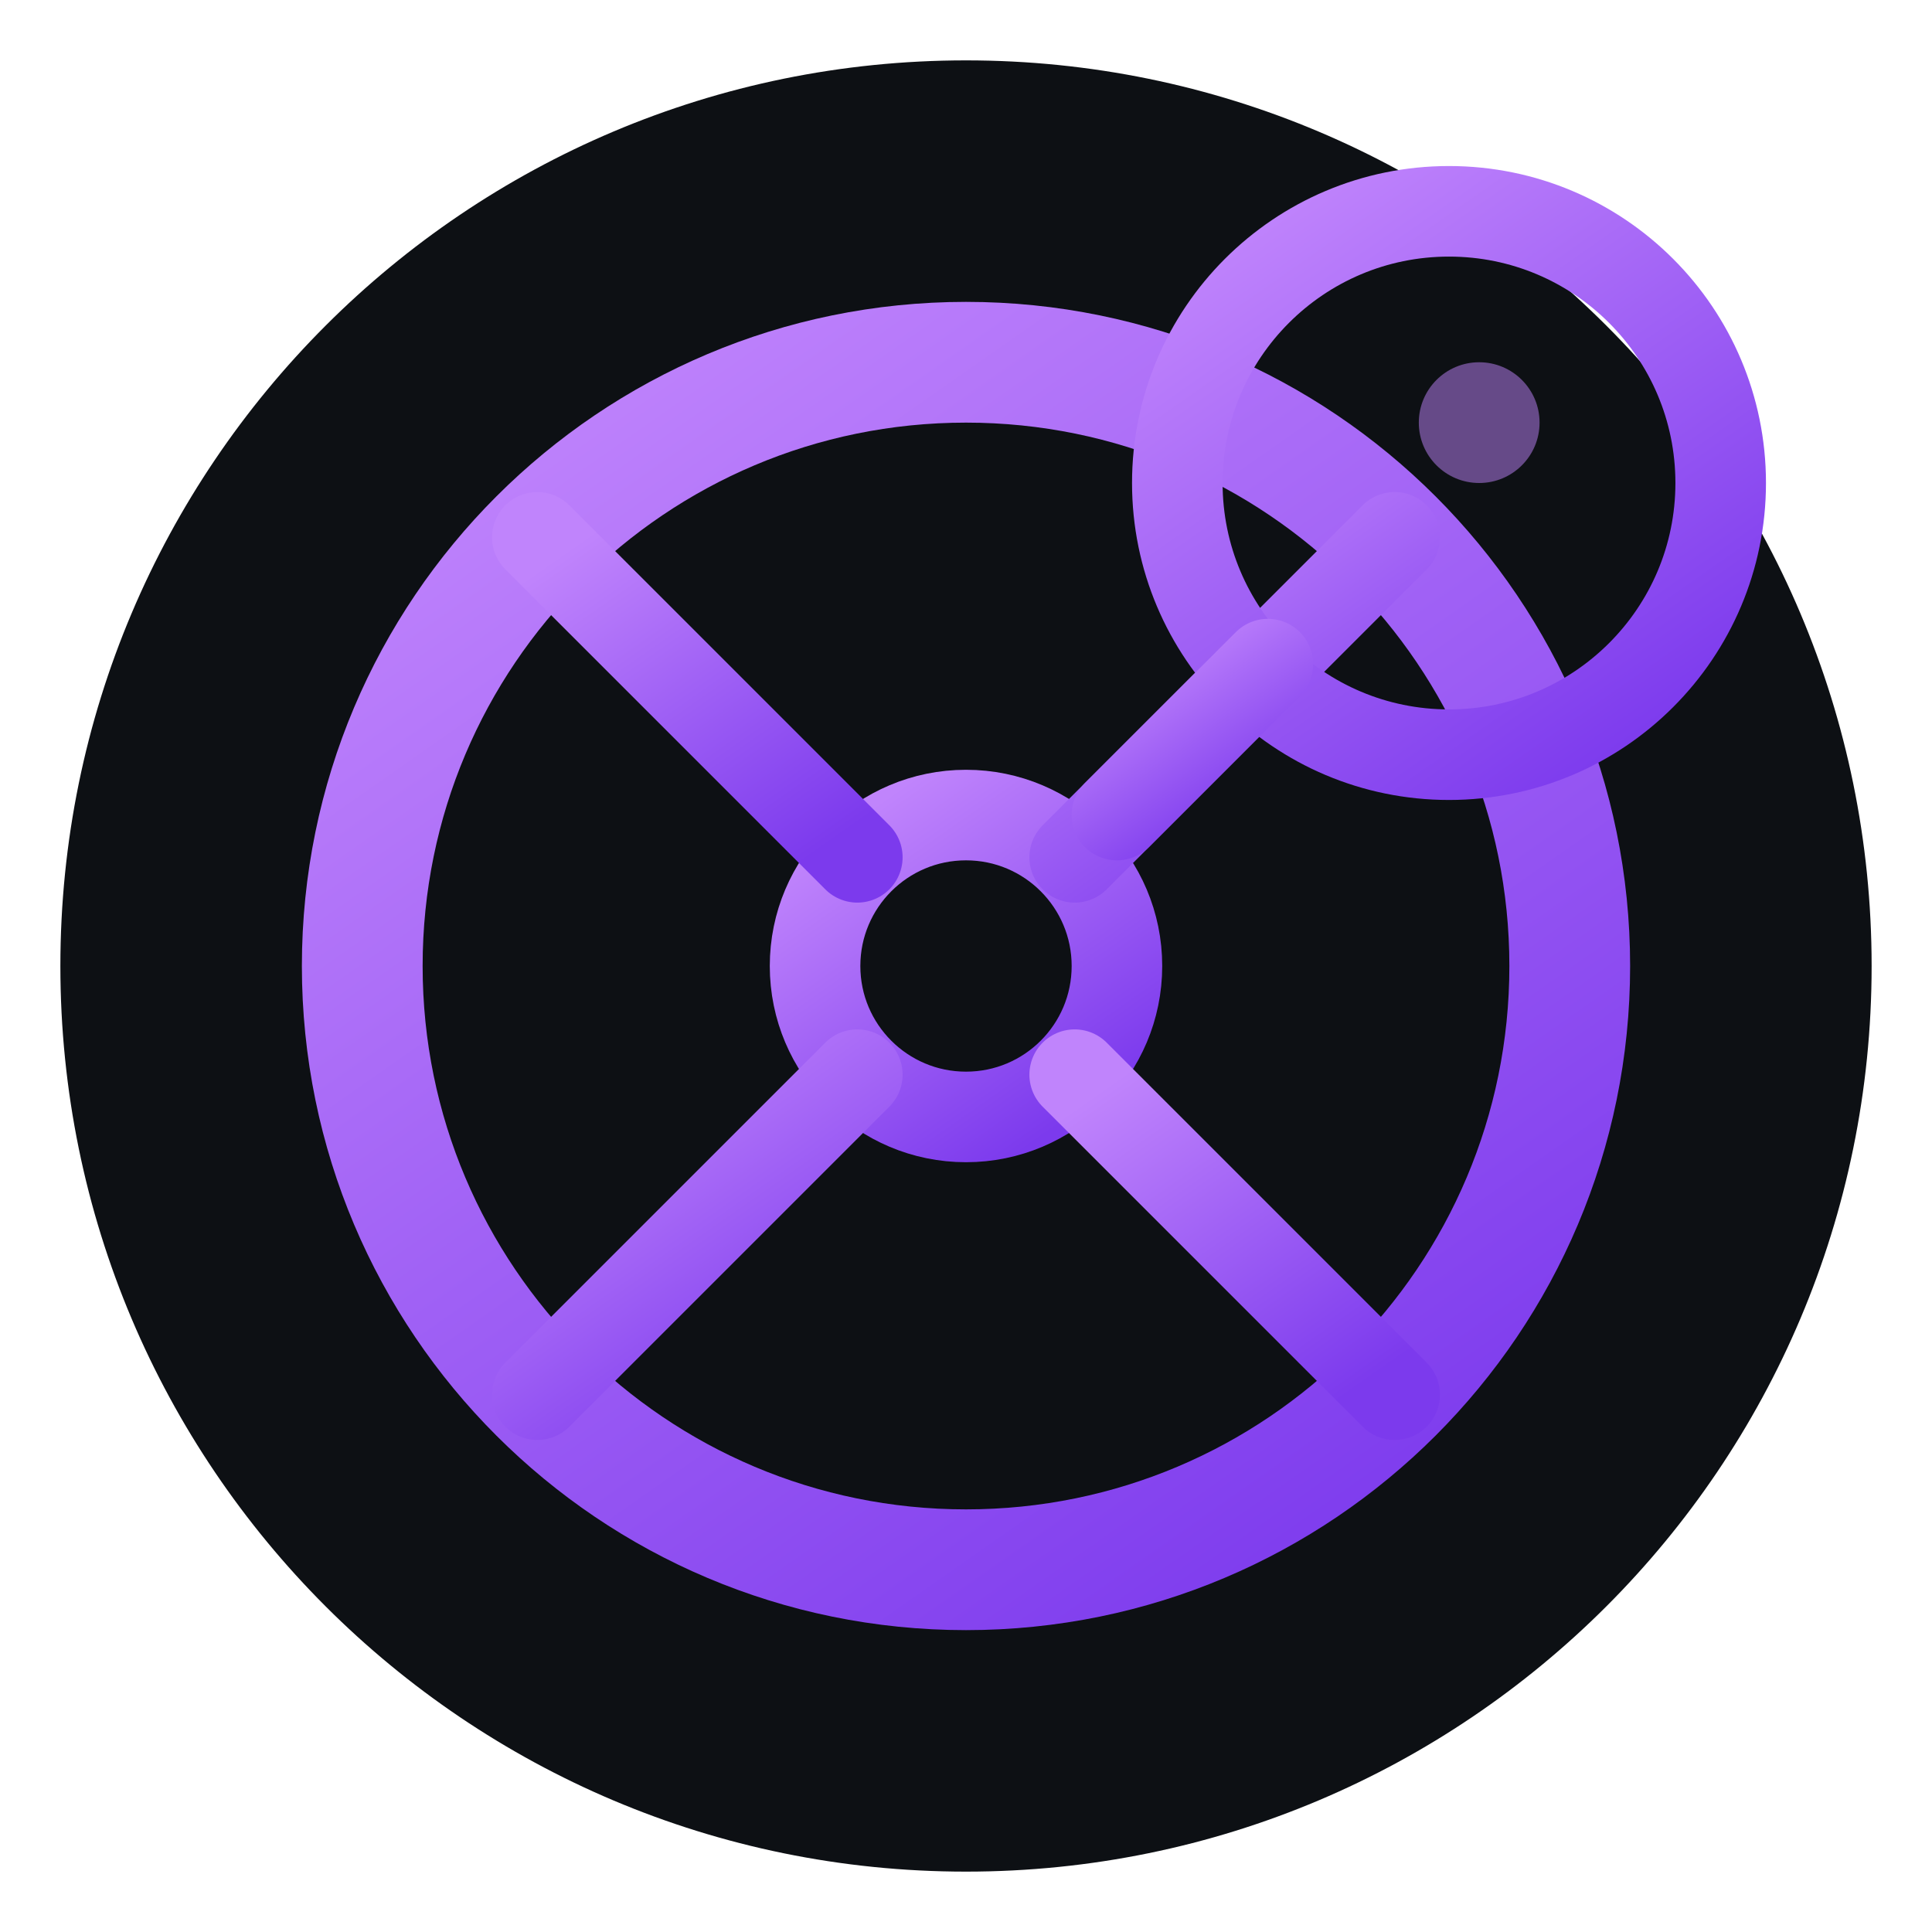
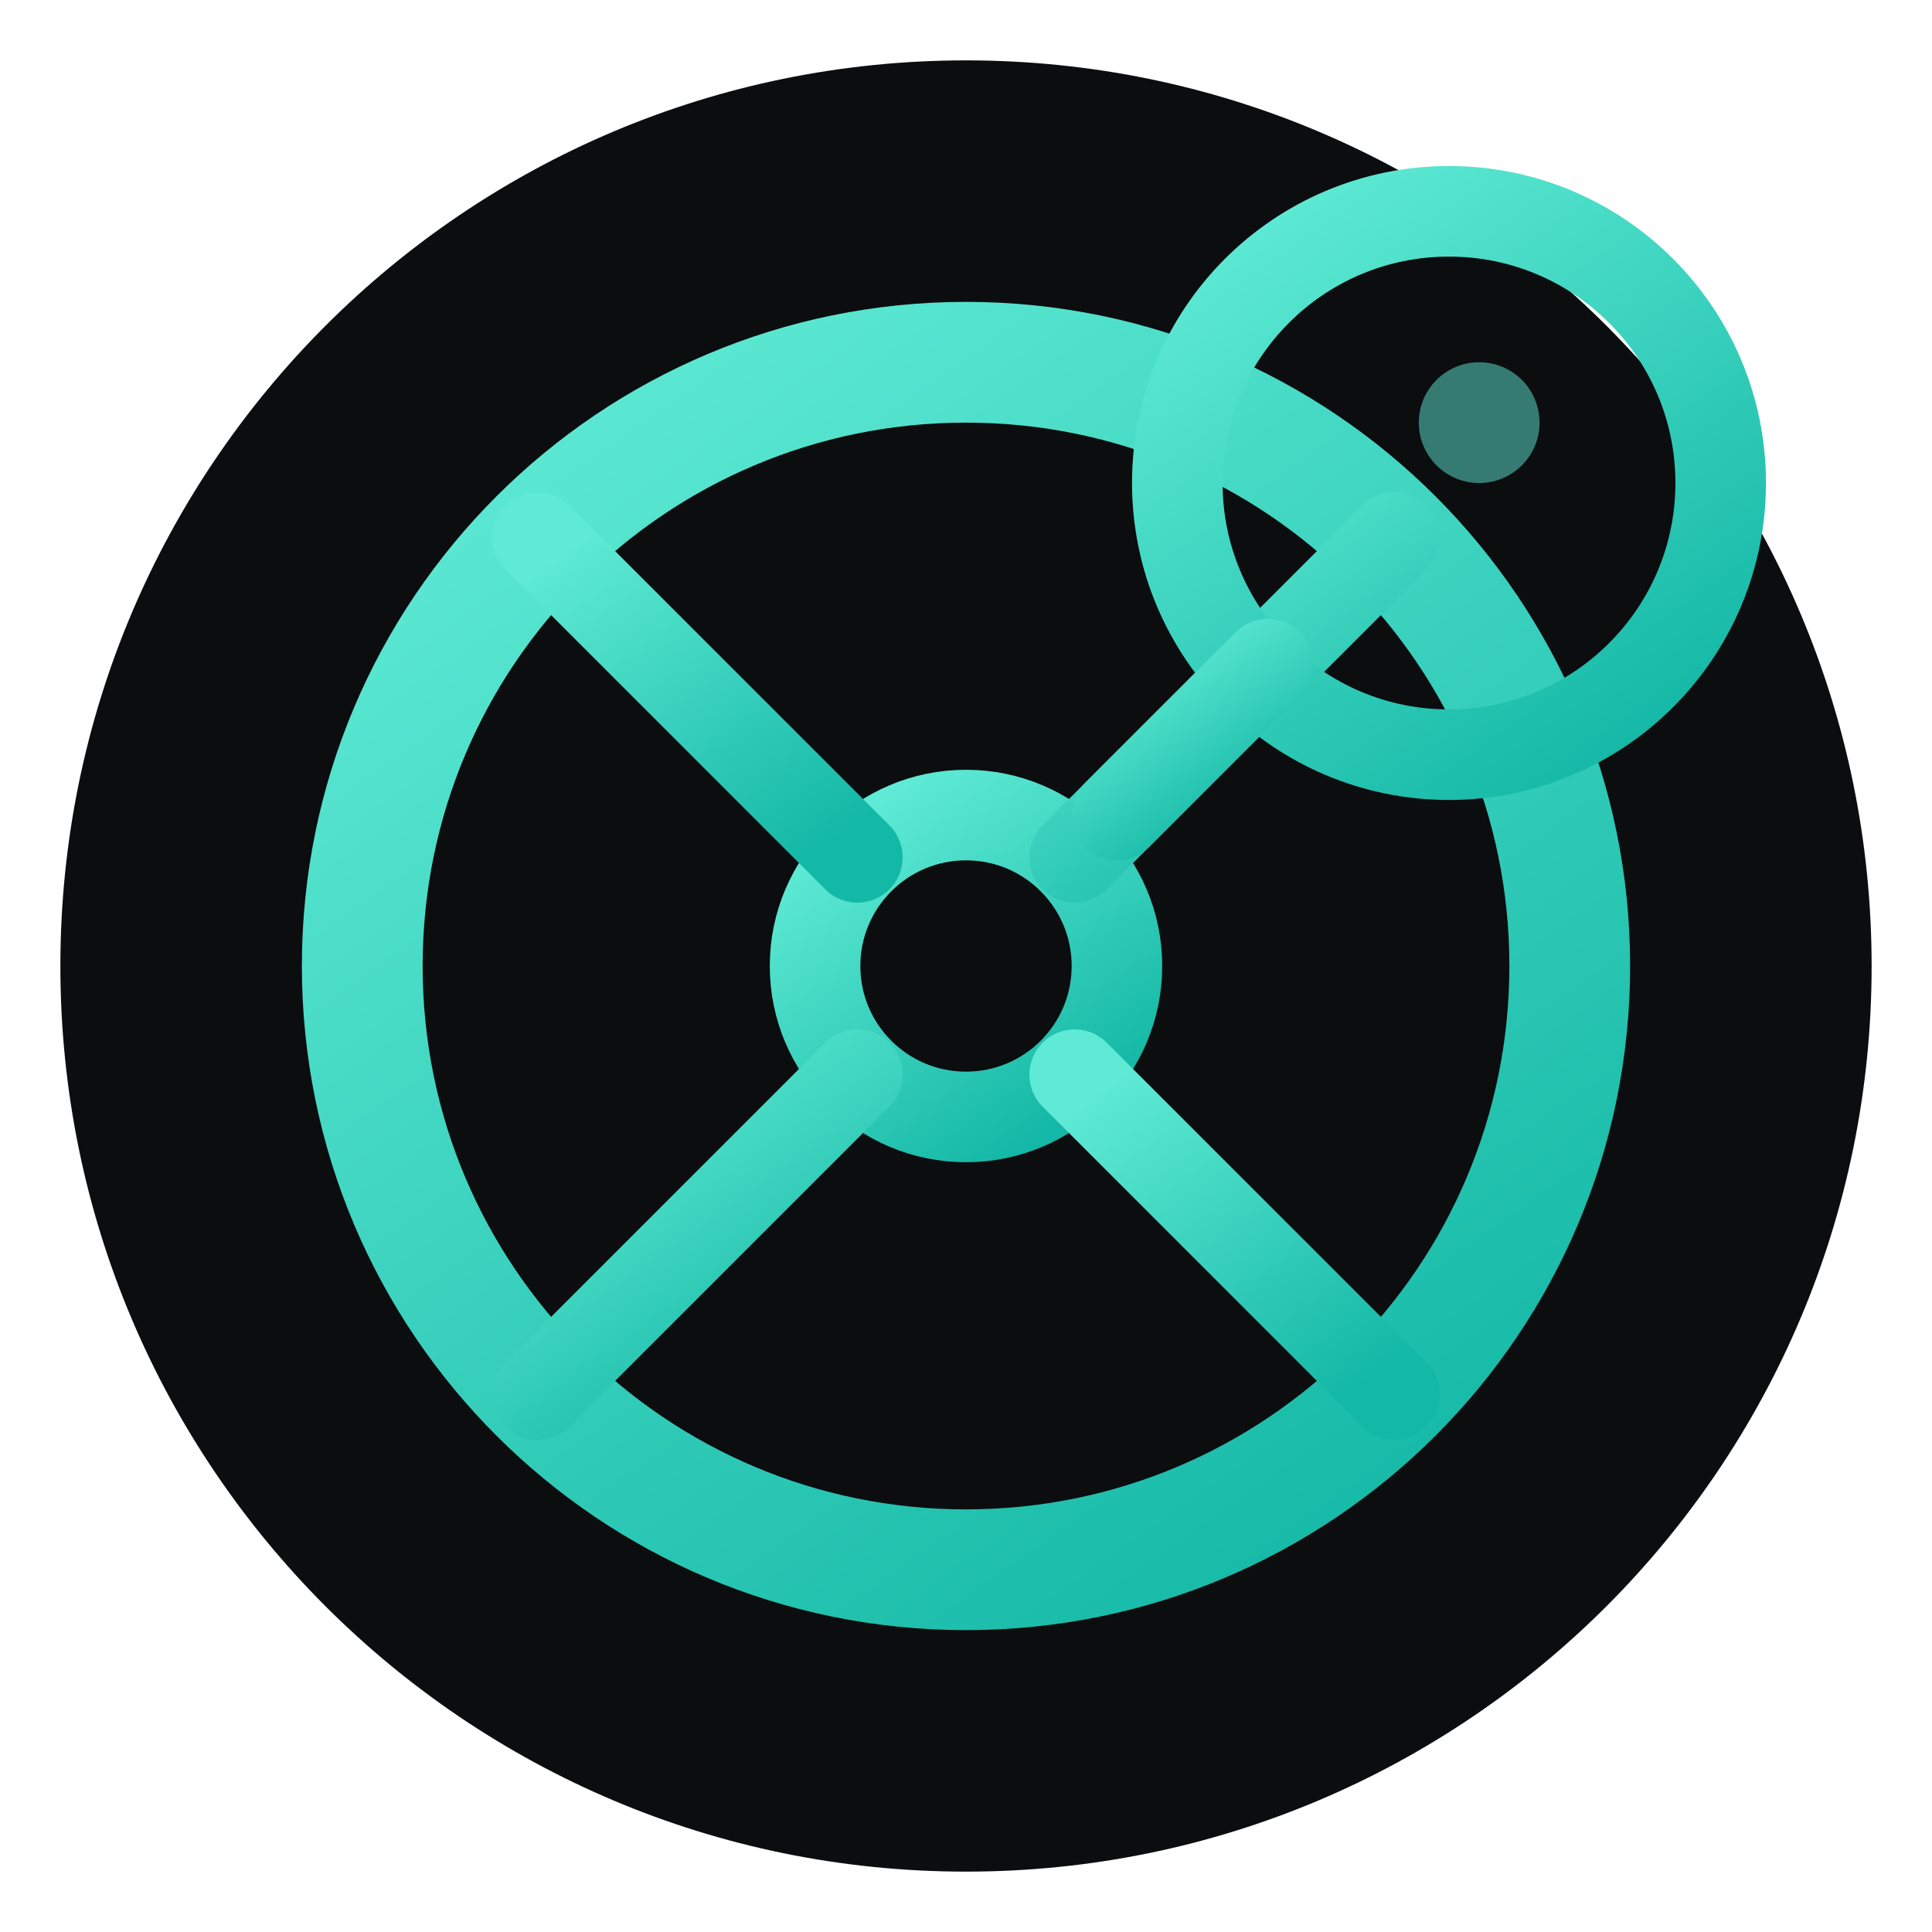
<svg xmlns="http://www.w3.org/2000/svg" viewBox="0 0 32 32">
  <defs>
    <linearGradient id="fg" x1="15%" y1="0%" x2="85%" y2="100%">
-       <stop offset="0%" stop-color="#c084fc" />
-       <stop offset="100%" stop-color="#7c3aed" />
+       <stop offset="0%" stop-color="#5eead4" />
+       <stop offset="100%" stop-color="#14b8a6" />
    </linearGradient>
  </defs>
-   <circle cx="16" cy="16" r="15" fill="#0d1014" />
+   <circle cx="16" cy="16" r="15" fill="#0c0d0f" />
  <circle cx="16" cy="16" r="10" fill="none" stroke="url(#fg)" stroke-width="2" />
  <circle cx="16" cy="16" r="2.5" fill="none" stroke="url(#fg)" stroke-width="1.5" />
  <line x1="16" y1="13.5" x2="16" y2="6" stroke="url(#fg)" stroke-width="1.5" stroke-linecap="round" />
  <line x1="17.8" y1="14.2" x2="23.1" y2="8.9" stroke="url(#fg)" stroke-width="1.5" stroke-linecap="round" />
  <line x1="18.5" y1="16" x2="26" y2="16" stroke="url(#fg)" stroke-width="1.5" stroke-linecap="round" />
  <line x1="17.8" y1="17.8" x2="23.1" y2="23.1" stroke="url(#fg)" stroke-width="1.5" stroke-linecap="round" />
  <line x1="16" y1="18.5" x2="16" y2="26" stroke="url(#fg)" stroke-width="1.5" stroke-linecap="round" />
  <line x1="14.2" y1="17.8" x2="8.9" y2="23.1" stroke="url(#fg)" stroke-width="1.5" stroke-linecap="round" />
  <line x1="13.5" y1="16" x2="6" y2="16" stroke="url(#fg)" stroke-width="1.5" stroke-linecap="round" />
  <line x1="14.2" y1="14.2" x2="8.9" y2="8.9" stroke="url(#fg)" stroke-width="1.5" stroke-linecap="round" />
  <circle cx="24" cy="8" r="4.5" fill="none" stroke="url(#fg)" stroke-width="1.5" />
  <line x1="21" y1="11" x2="18.5" y2="13.5" stroke="url(#fg)" stroke-width="1.5" stroke-linecap="round" />
-   <circle cx="24.5" cy="7" r="1" fill="#c084fc" opacity="0.5" />
+   <circle cx="24.5" cy="7" r="1" fill="#5eead4" opacity="0.5" />
</svg>
